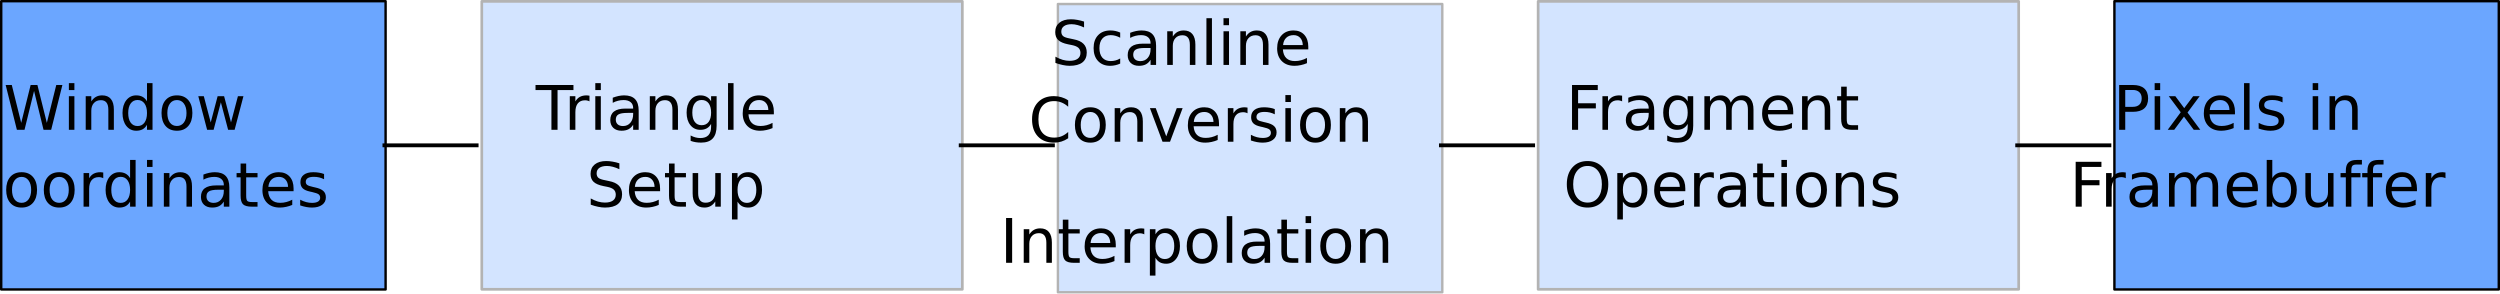
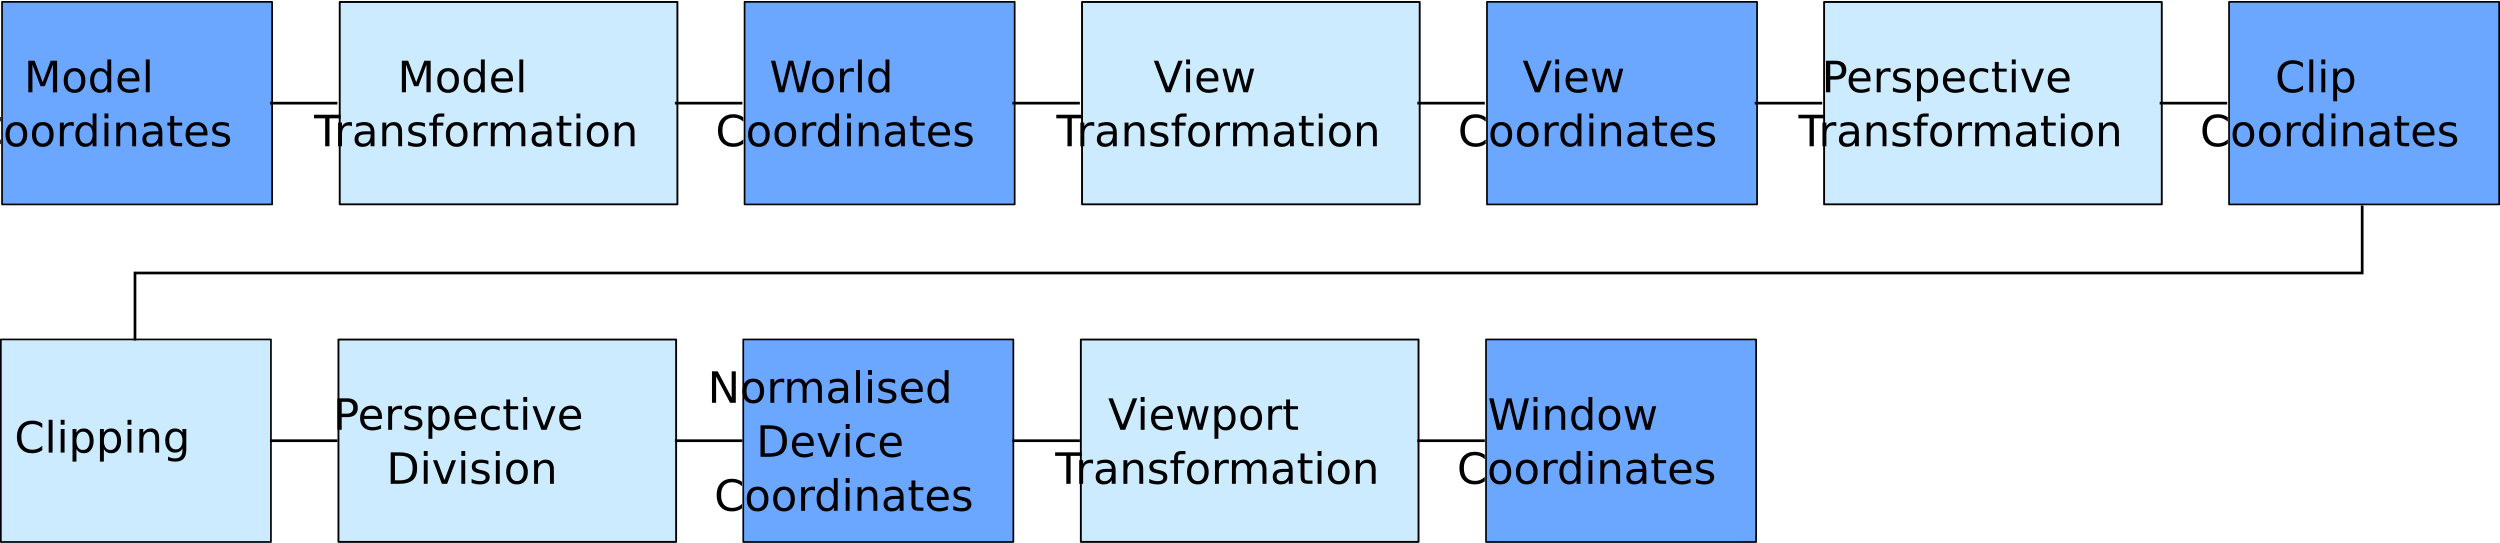
- <svg xmlns="http://www.w3.org/2000/svg" width="650.737" height="76.389" id="svg3267" version="1.0">
+ <svg xmlns="http://www.w3.org/2000/svg" width="926.052" height="201.12" id="svg3267" version="1.0">
  <defs id="defs3269">
    </defs>
-   <g id="layer1" transform="translate(-24.63125,-27.4017)">
-     <rect style="opacity:0.3;fill:#6ba6ff;fill-opacity:1;stroke:#010000;stroke-width:0.704;stroke-linecap:butt;stroke-linejoin:round;stroke-miterlimit:4;stroke-dasharray:none;stroke-opacity:1" id="rect3277" width="125.083" height="74.953" x="150.037" y="27.754" />
-     <rect style="opacity:0.3;fill:#6ba6ff;fill-opacity:1;stroke:#010000;stroke-width:0.63;stroke-linecap:butt;stroke-linejoin:round;stroke-miterlimit:4;stroke-dasharray:none;stroke-opacity:1" id="rect4341" width="100.054" height="75.027" x="300" y="28.449" />
-     <text xml:space="preserve" style="font-size:16px;font-style:normal;font-weight:normal;fill:#000000;fill-opacity:1;stroke:none;stroke-width:1px;stroke-linecap:butt;stroke-linejoin:miter;stroke-opacity:1;font-family:Bitstream Vera Sans" x="349.929" y="44.296" id="text4343">
-       <tspan id="tspan4345" x="349.929" y="44.296" style="text-align:center;text-anchor:middle">Scanline</tspan>
-       <tspan x="349.929" y="64.296" id="tspan4347" style="text-align:center;text-anchor:middle">Conversion</tspan>
+   <g id="layer1" transform="translate(-24.19637,-27.02033)">
+     <rect style="opacity:1;fill:#cdebff;fill-opacity:1;stroke:#010000;stroke-width:0.704;stroke-linecap:butt;stroke-linejoin:round;stroke-miterlimit:4;stroke-dasharray:none;stroke-opacity:1" id="rect3277" width="125.083" height="74.953" x="150.037" y="27.754" />
+     <rect style="opacity:1;fill:#6ba6ff;fill-opacity:1;stroke:#010000;stroke-width:0.63;stroke-linecap:butt;stroke-linejoin:round;stroke-miterlimit:4;stroke-dasharray:none;stroke-opacity:1" id="rect4341" width="100.054" height="75.027" x="300" y="27.717" />
+     <text xml:space="preserve" style="font-size:16px;font-style:normal;font-weight:normal;fill:#000000;fill-opacity:1;stroke:none;stroke-width:1px;stroke-linecap:butt;stroke-linejoin:miter;stroke-opacity:1;font-family:Bitstream Vera Sans" x="349.972" y="61.195" id="text4343">
+       <tspan id="tspan4345" x="349.972" y="61.195" style="text-align:center;text-anchor:middle">World</tspan>
+       <tspan x="349.972" y="81.195" id="tspan4347" style="text-align:center;text-anchor:middle">Coordinates</tspan>
    </text>
    <rect style="opacity:1;fill:#6ba6ff;fill-opacity:1;stroke:#010000;stroke-width:0.63;stroke-linecap:butt;stroke-linejoin:round;stroke-miterlimit:4;stroke-dasharray:none;stroke-opacity:1" id="rect4349" width="100.054" height="75.027" x="575" y="27.717" />
    <text xml:space="preserve" style="font-size:16px;font-style:normal;font-weight:normal;fill:#000000;fill-opacity:1;stroke:none;stroke-width:1px;stroke-linecap:butt;stroke-linejoin:miter;stroke-opacity:1;font-family:Bitstream Vera Sans" x="624.972" y="61.195" id="text4351">
-       <tspan x="624.972" y="61.195" id="tspan4355" style="text-align:center;text-anchor:middle">Pixels in</tspan>
-       <tspan x="624.972" y="81.195" style="text-align:center;text-anchor:middle" id="tspan3271">Framebuffer</tspan>
+       <tspan x="624.972" y="61.195" style="text-align:center;text-anchor:middle" id="tspan4357">View</tspan>
+       <tspan x="624.972" y="81.195" id="tspan4355" style="text-align:center;text-anchor:middle">Coordinates</tspan>
+     </text>
+     <rect style="opacity:1;fill:#6ba6ff;fill-opacity:1;stroke:#010000;stroke-width:0.63;stroke-linecap:butt;stroke-linejoin:round;stroke-miterlimit:4;stroke-dasharray:none;stroke-opacity:1" id="rect4361" width="100.054" height="75.027" x="849.88" y="27.717" />
+     <text xml:space="preserve" style="font-size:16px;font-style:normal;font-weight:normal;fill:#000000;fill-opacity:1;stroke:none;stroke-width:1px;stroke-linecap:butt;stroke-linejoin:miter;stroke-opacity:1;font-family:Bitstream Vera Sans" x="899.852" y="61.195" id="text4363">
+       <tspan id="tspan4365" x="899.852" y="61.195" style="text-align:center;text-anchor:middle">Clip</tspan>
+       <tspan x="899.852" y="81.195" id="tspan4367" style="text-align:center;text-anchor:middle">Coordinates</tspan>
    </text>
    <rect style="opacity:1;fill:#6ba6ff;fill-opacity:1;stroke:#010000;stroke-width:0.63;stroke-linecap:butt;stroke-linejoin:round;stroke-miterlimit:4;stroke-dasharray:none;stroke-opacity:1" id="rect4383" width="100.054" height="75.027" x="24.946" y="27.717" />
    <text xml:space="preserve" style="font-size:16px;font-style:normal;font-weight:normal;fill:#000000;fill-opacity:1;stroke:none;stroke-width:1px;stroke-linecap:butt;stroke-linejoin:miter;stroke-opacity:1;font-family:Bitstream Vera Sans" x="74.918" y="61.195" id="text4385">
-       <tspan id="tspan4387" x="74.918" y="61.195" style="text-align:center;text-anchor:middle">Window</tspan>
+       <tspan id="tspan4387" x="74.918" y="61.195" style="text-align:center;text-anchor:middle">Model</tspan>
      <tspan x="74.918" y="81.195" id="tspan4389" style="text-align:center;text-anchor:middle">Coordinates</tspan>
    </text>
    <text xml:space="preserve" style="font-size:16px;font-style:normal;font-weight:normal;fill:#000000;fill-opacity:1;stroke:none;stroke-width:1px;stroke-linecap:butt;stroke-linejoin:miter;stroke-opacity:1;font-family:Bitstream Vera Sans" x="213.289" y="61.195" id="text4393">
-       <tspan x="213.289" y="61.195" id="tspan4397" style="text-align:center;text-anchor:middle">Triangle</tspan>
-       <tspan x="213.289" y="81.195" style="text-align:center;text-anchor:middle" id="tspan2491">Setup</tspan>
+       <tspan id="tspan4395" x="213.289" y="61.195" style="text-align:center;text-anchor:middle">Model</tspan>
+       <tspan x="213.289" y="81.195" id="tspan4397" style="text-align:center;text-anchor:middle">Transformation</tspan>
    </text>
-     <rect style="opacity:0.3;fill:#6ba6ff;fill-opacity:1;stroke:#010000;stroke-width:0.704;stroke-linecap:butt;stroke-linejoin:round;stroke-miterlimit:4;stroke-dasharray:none;stroke-opacity:1" id="rect4399" width="125.083" height="74.953" x="425" y="27.754" />
+     <rect style="opacity:1;fill:#cdebff;fill-opacity:1;stroke:#010000;stroke-width:0.704;stroke-linecap:butt;stroke-linejoin:round;stroke-miterlimit:4;stroke-dasharray:none;stroke-opacity:1" id="rect4399" width="125.083" height="74.953" x="425" y="27.754" />
    <text xml:space="preserve" style="font-size:16px;font-style:normal;font-weight:normal;fill:#000000;fill-opacity:1;stroke:none;stroke-width:1px;stroke-linecap:butt;stroke-linejoin:miter;stroke-opacity:1;font-family:Bitstream Vera Sans" x="488.252" y="61.195" id="text4401">
-       <tspan id="tspan4403" x="488.252" y="61.195" style="text-align:center;text-anchor:middle">Fragment</tspan>
-       <tspan x="488.252" y="81.195" id="tspan4405" style="text-align:center;text-anchor:middle">Operations</tspan>
+       <tspan id="tspan4403" x="488.252" y="61.195" style="text-align:center;text-anchor:middle">View</tspan>
+       <tspan x="488.252" y="81.195" id="tspan4405" style="text-align:center;text-anchor:middle">Transformation</tspan>
+     </text>
+     <rect style="opacity:1;fill:#cdebff;fill-opacity:1;stroke:#010000;stroke-width:0.704;stroke-linecap:butt;stroke-linejoin:round;stroke-miterlimit:4;stroke-dasharray:none;stroke-opacity:1" id="rect4417" width="125.083" height="74.953" x="699.88" y="27.754" />
+     <text xml:space="preserve" style="font-size:16px;font-style:normal;font-weight:normal;fill:#000000;fill-opacity:1;stroke:none;stroke-width:1px;stroke-linecap:butt;stroke-linejoin:miter;stroke-opacity:1;font-family:Bitstream Vera Sans" x="763.132" y="61.195" id="text4419">
+       <tspan id="tspan4421" x="763.132" y="61.195" style="text-align:center;text-anchor:middle">Perspective</tspan>
+       <tspan x="763.132" y="81.195" id="tspan4423" style="text-align:center;text-anchor:middle">Transformation</tspan>
+     </text>
+     <rect style="opacity:1;fill:#cdebff;fill-opacity:1;stroke:#010000;stroke-width:0.63;stroke-linecap:butt;stroke-linejoin:round;stroke-miterlimit:4;stroke-dasharray:none;stroke-opacity:1" id="rect4425" width="100.054" height="75.027" x="24.511" y="152.756" />
+     <text xml:space="preserve" style="font-size:16px;font-style:normal;font-weight:normal;fill:#000000;fill-opacity:1;stroke:none;stroke-width:1px;stroke-linecap:butt;stroke-linejoin:miter;stroke-opacity:1;font-family:Bitstream Vera Sans" x="74.816" y="194.684" id="text4427">
+       <tspan x="74.816" y="194.684" id="tspan4431" style="text-align:center;text-anchor:middle">Clipping</tspan>
+     </text>
+     <rect style="opacity:1;fill:#cdebff;fill-opacity:1;stroke:#010000;stroke-width:0.704;stroke-linecap:butt;stroke-linejoin:round;stroke-miterlimit:4;stroke-dasharray:none;stroke-opacity:1" id="rect4435" width="125.083" height="74.953" x="149.565" y="152.793" />
+     <text xml:space="preserve" style="font-size:16px;font-style:normal;font-weight:normal;fill:#000000;fill-opacity:1;stroke:none;stroke-width:1px;stroke-linecap:butt;stroke-linejoin:miter;stroke-opacity:1;font-family:Bitstream Vera Sans" x="211.747" y="186.234" id="text4437">
+       <tspan x="211.747" y="186.234" id="tspan4441" style="text-align:center;text-anchor:middle">Perspective</tspan>
+       <tspan x="211.747" y="206.234" style="text-align:center;text-anchor:middle" id="tspan4445">Division</tspan>
+     </text>
+     <rect style="opacity:1;fill:#6ba6ff;fill-opacity:1;stroke:#010000;stroke-width:0.63;stroke-linecap:butt;stroke-linejoin:round;stroke-miterlimit:4;stroke-dasharray:none;stroke-opacity:1" id="rect4447" width="100.054" height="75.027" x="299.511" y="152.756" />
+     <text xml:space="preserve" style="font-size:16px;font-style:normal;font-weight:normal;fill:#000000;fill-opacity:1;stroke:none;stroke-width:1px;stroke-linecap:butt;stroke-linejoin:miter;stroke-opacity:1;font-family:Bitstream Vera Sans" x="349.483" y="176.234" id="text4449">
+       <tspan x="349.483" y="176.234" id="tspan4453" style="text-align:center;text-anchor:middle">Normalised</tspan>
+       <tspan x="349.483" y="196.234" style="text-align:center;text-anchor:middle" id="tspan4457">Device</tspan>
+       <tspan x="349.483" y="216.234" style="text-align:center;text-anchor:middle" id="tspan4459">Coordinates</tspan>
+     </text>
+     <rect style="opacity:1;fill:#cdebff;fill-opacity:1;stroke:#010000;stroke-width:0.704;stroke-linecap:butt;stroke-linejoin:round;stroke-miterlimit:4;stroke-dasharray:none;stroke-opacity:1" id="rect4461" width="125.083" height="74.953" x="424.565" y="152.793" />
+     <text xml:space="preserve" style="font-size:16px;font-style:normal;font-weight:normal;fill:#000000;fill-opacity:1;stroke:none;stroke-width:1px;stroke-linecap:butt;stroke-linejoin:miter;stroke-opacity:1;font-family:Bitstream Vera Sans" x="487.818" y="186.234" id="text4463">
+       <tspan id="tspan4465" x="487.818" y="186.234" style="text-align:center;text-anchor:middle">Viewport</tspan>
+       <tspan x="487.818" y="206.234" id="tspan4467" style="text-align:center;text-anchor:middle">Transformation</tspan>
+     </text>
+     <rect style="opacity:1;fill:#6ba6ff;fill-opacity:1;stroke:#010000;stroke-width:0.63;stroke-linecap:butt;stroke-linejoin:round;stroke-miterlimit:4;stroke-dasharray:none;stroke-opacity:1" id="rect4471" width="100.054" height="75.027" x="574.648" y="152.756" />
+     <text xml:space="preserve" style="font-size:16px;font-style:normal;font-weight:normal;fill:#000000;fill-opacity:1;stroke:none;stroke-width:1px;stroke-linecap:butt;stroke-linejoin:miter;stroke-opacity:1;font-family:Bitstream Vera Sans" x="624.62" y="186.234" id="text4473">
+       <tspan id="tspan4475" x="624.62" y="186.234" style="text-align:center;text-anchor:middle">Window</tspan>
+       <tspan x="624.62" y="206.234" id="tspan4477" style="text-align:center;text-anchor:middle">Coordinates</tspan>
    </text>
    <path style="fill:none;fill-rule:evenodd;stroke:#000000;stroke-width:1px;stroke-linecap:butt;stroke-linejoin:miter;stroke-opacity:1" d="M 124.196,65.23 L 149.196,65.23" id="path4693" />
    <path style="fill:none;fill-rule:evenodd;stroke:#000000;stroke-width:1px;stroke-linecap:butt;stroke-linejoin:miter;stroke-opacity:1" d="M 274.196,65.23 L 299.196,65.23" id="path4695" />
    <path style="fill:none;fill-rule:evenodd;stroke:#000000;stroke-width:1px;stroke-linecap:butt;stroke-linejoin:miter;stroke-opacity:1" d="M 399.196,65.23 L 424.196,65.23" id="path4697" />
    <path style="fill:none;fill-rule:evenodd;stroke:#000000;stroke-width:1px;stroke-linecap:butt;stroke-linejoin:miter;stroke-opacity:1" d="M 549.196,65.23 L 574.196,65.23" id="path4699" />
-     <text xml:space="preserve" style="font-size:16px;font-style:normal;font-weight:normal;fill:#000000;fill-opacity:1;stroke:none;stroke-width:1px;stroke-linecap:butt;stroke-linejoin:miter;stroke-opacity:1;font-family:Bitstream Vera Sans" x="348.845" y="95.812" id="text3275">
-       <tspan x="348.845" y="95.812" id="tspan3279" style="text-align:center;text-anchor:middle">Interpolation</tspan>
-     </text>
+     <path style="fill:none;fill-rule:evenodd;stroke:#000000;stroke-width:1px;stroke-linecap:butt;stroke-linejoin:miter;stroke-opacity:1" d="M 674.196,65.23 L 699.196,65.23" id="path4701" />
+     <path style="fill:none;fill-rule:evenodd;stroke:#000000;stroke-width:1px;stroke-linecap:butt;stroke-linejoin:miter;stroke-opacity:1" d="M 824.196,65.23 L 849.196,65.23" id="path4703" />
+     <path style="fill:none;fill-rule:evenodd;stroke:#000000;stroke-width:1px;stroke-linecap:butt;stroke-linejoin:miter;stroke-opacity:1" d="M 875,76.12 L 875,101.12 L 50,101.12 L 50,126.12" id="path4705" transform="translate(24.19637,27.02033)" />
+     <path style="fill:none;fill-rule:evenodd;stroke:#000000;stroke-width:1px;stroke-linecap:butt;stroke-linejoin:miter;stroke-opacity:1" d="M 124.196,190.27 L 149.196,190.27" id="path4707" />
+     <path style="fill:none;fill-rule:evenodd;stroke:#000000;stroke-width:1px;stroke-linecap:butt;stroke-linejoin:miter;stroke-opacity:1" d="M 274.196,190.27 L 299.196,190.27" id="path4709" />
+     <path style="fill:none;fill-rule:evenodd;stroke:#000000;stroke-width:1px;stroke-linecap:butt;stroke-linejoin:miter;stroke-opacity:1" d="M 399.196,190.27 L 424.196,190.27" id="path4711" />
+     <path style="fill:none;fill-rule:evenodd;stroke:#000000;stroke-width:1px;stroke-linecap:butt;stroke-linejoin:miter;stroke-opacity:1" d="M 549.196,190.27 L 574.196,190.27" id="path4713" />
  </g>
</svg>
